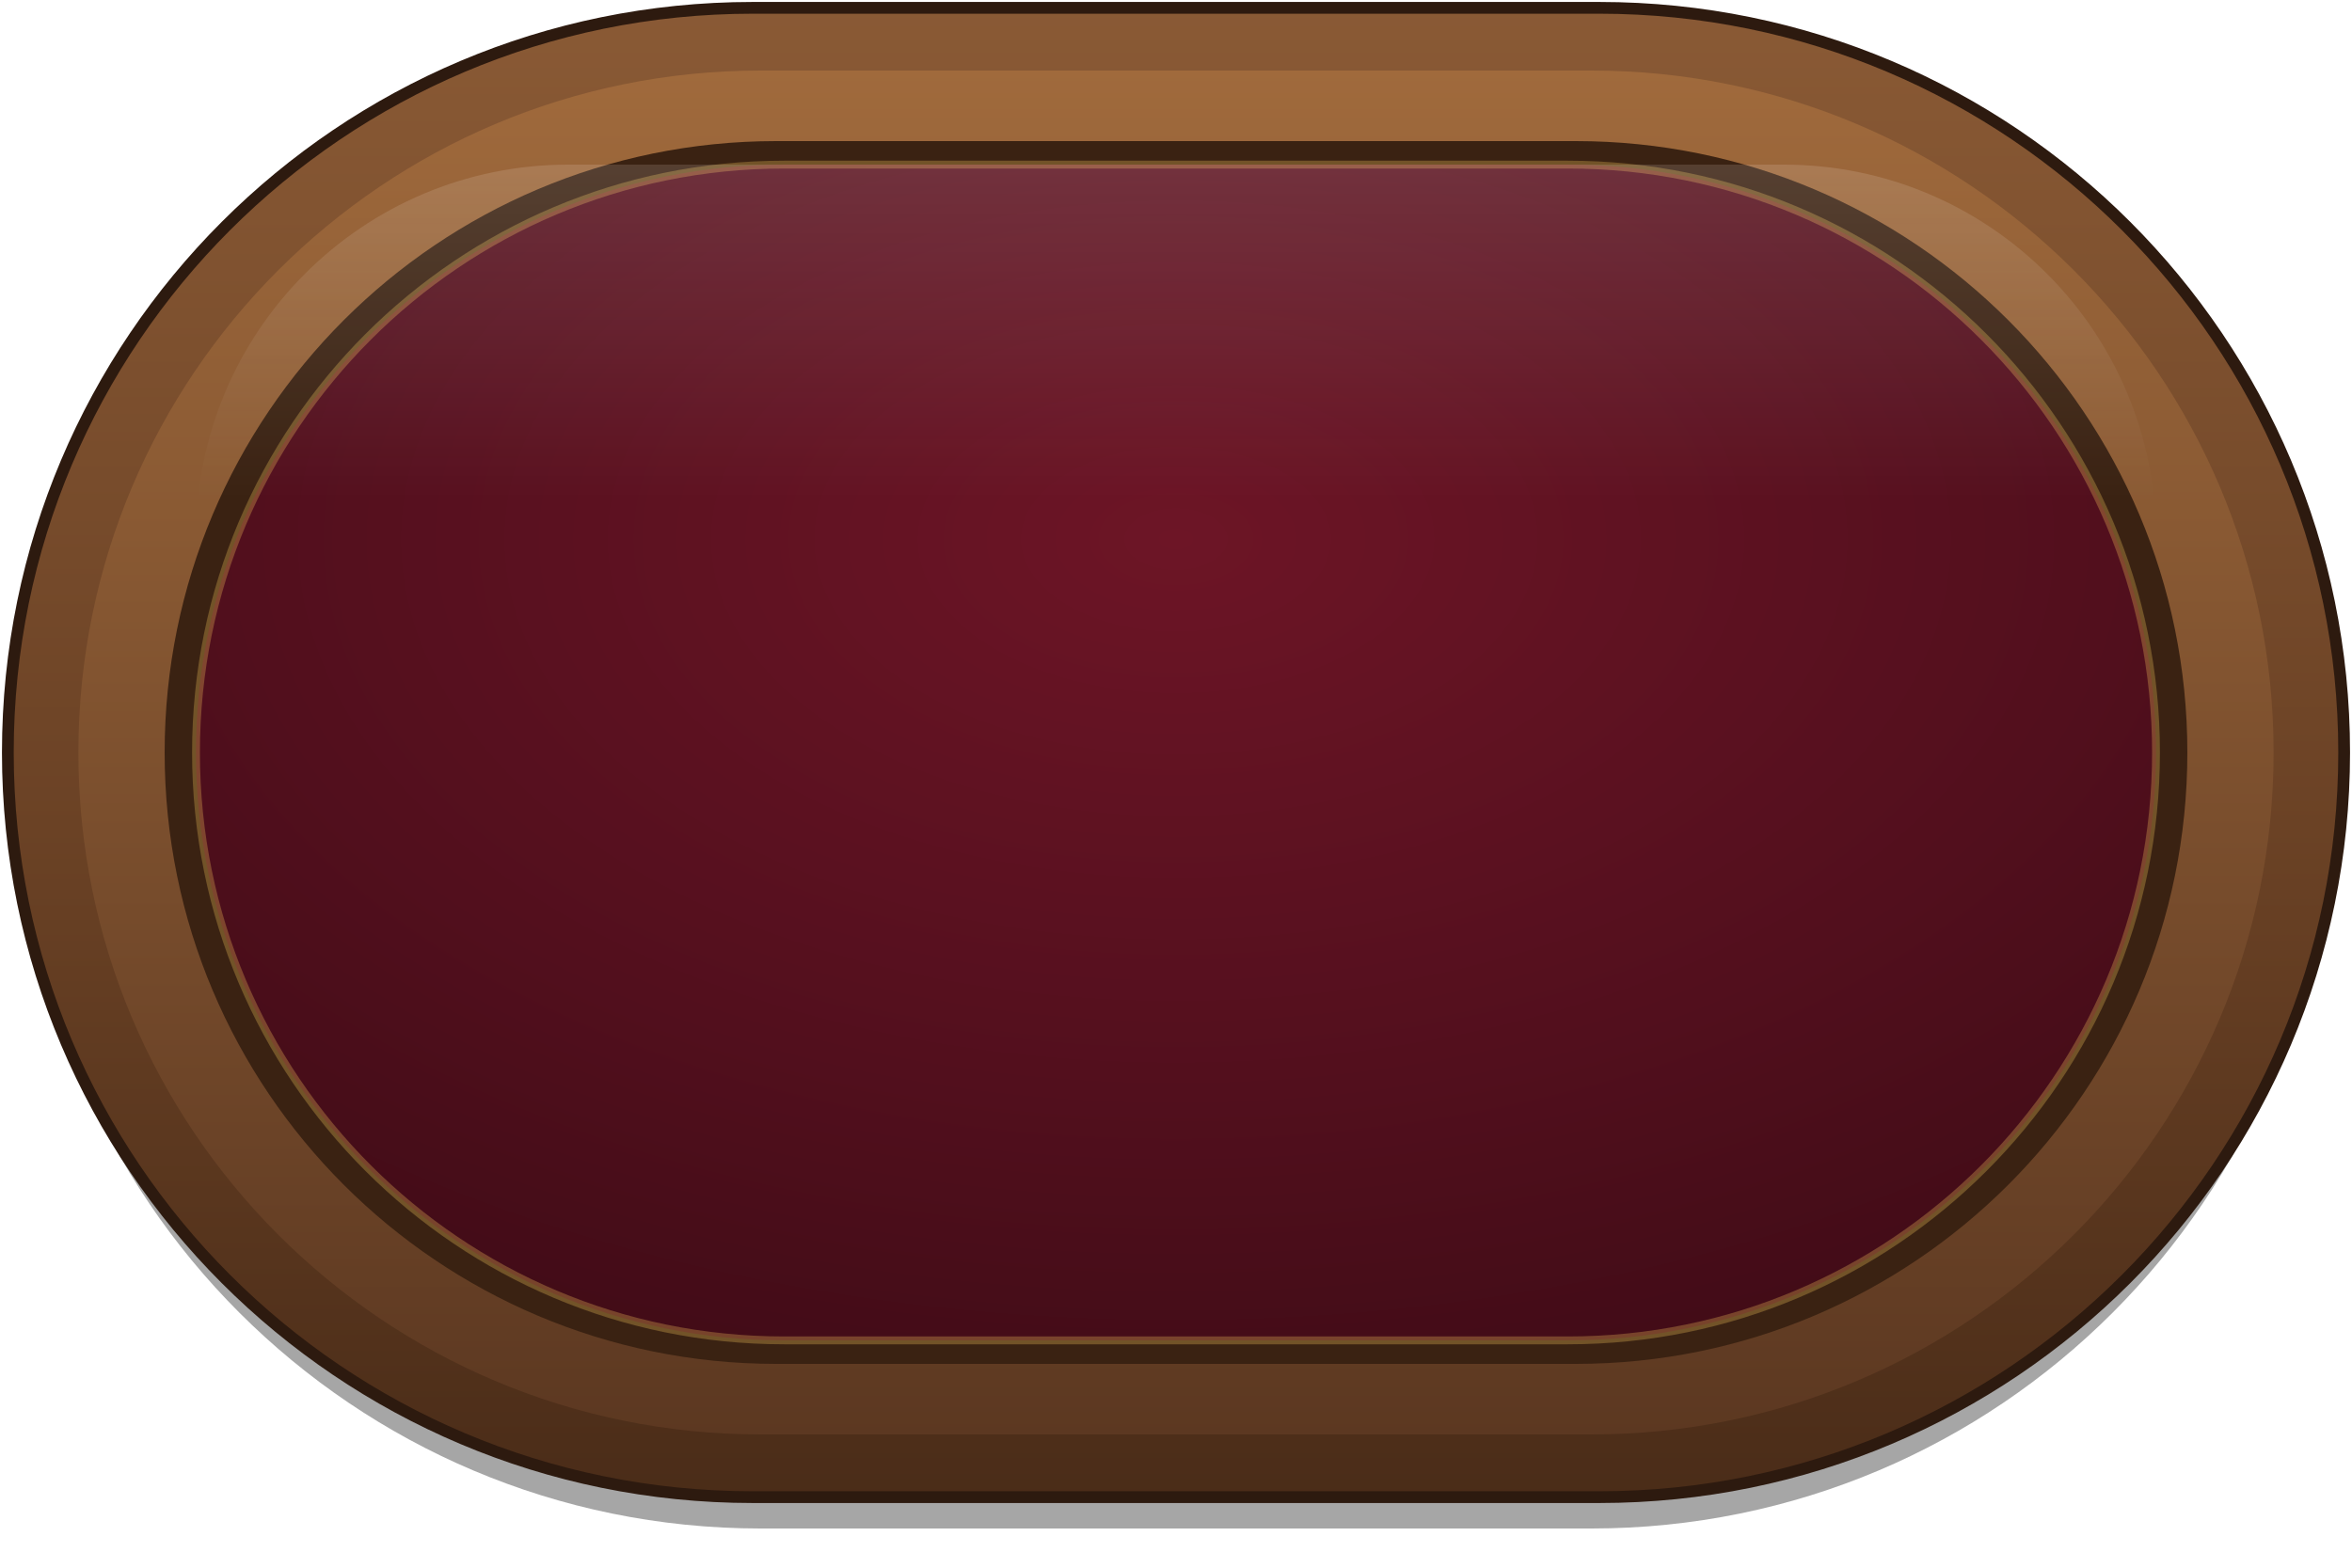
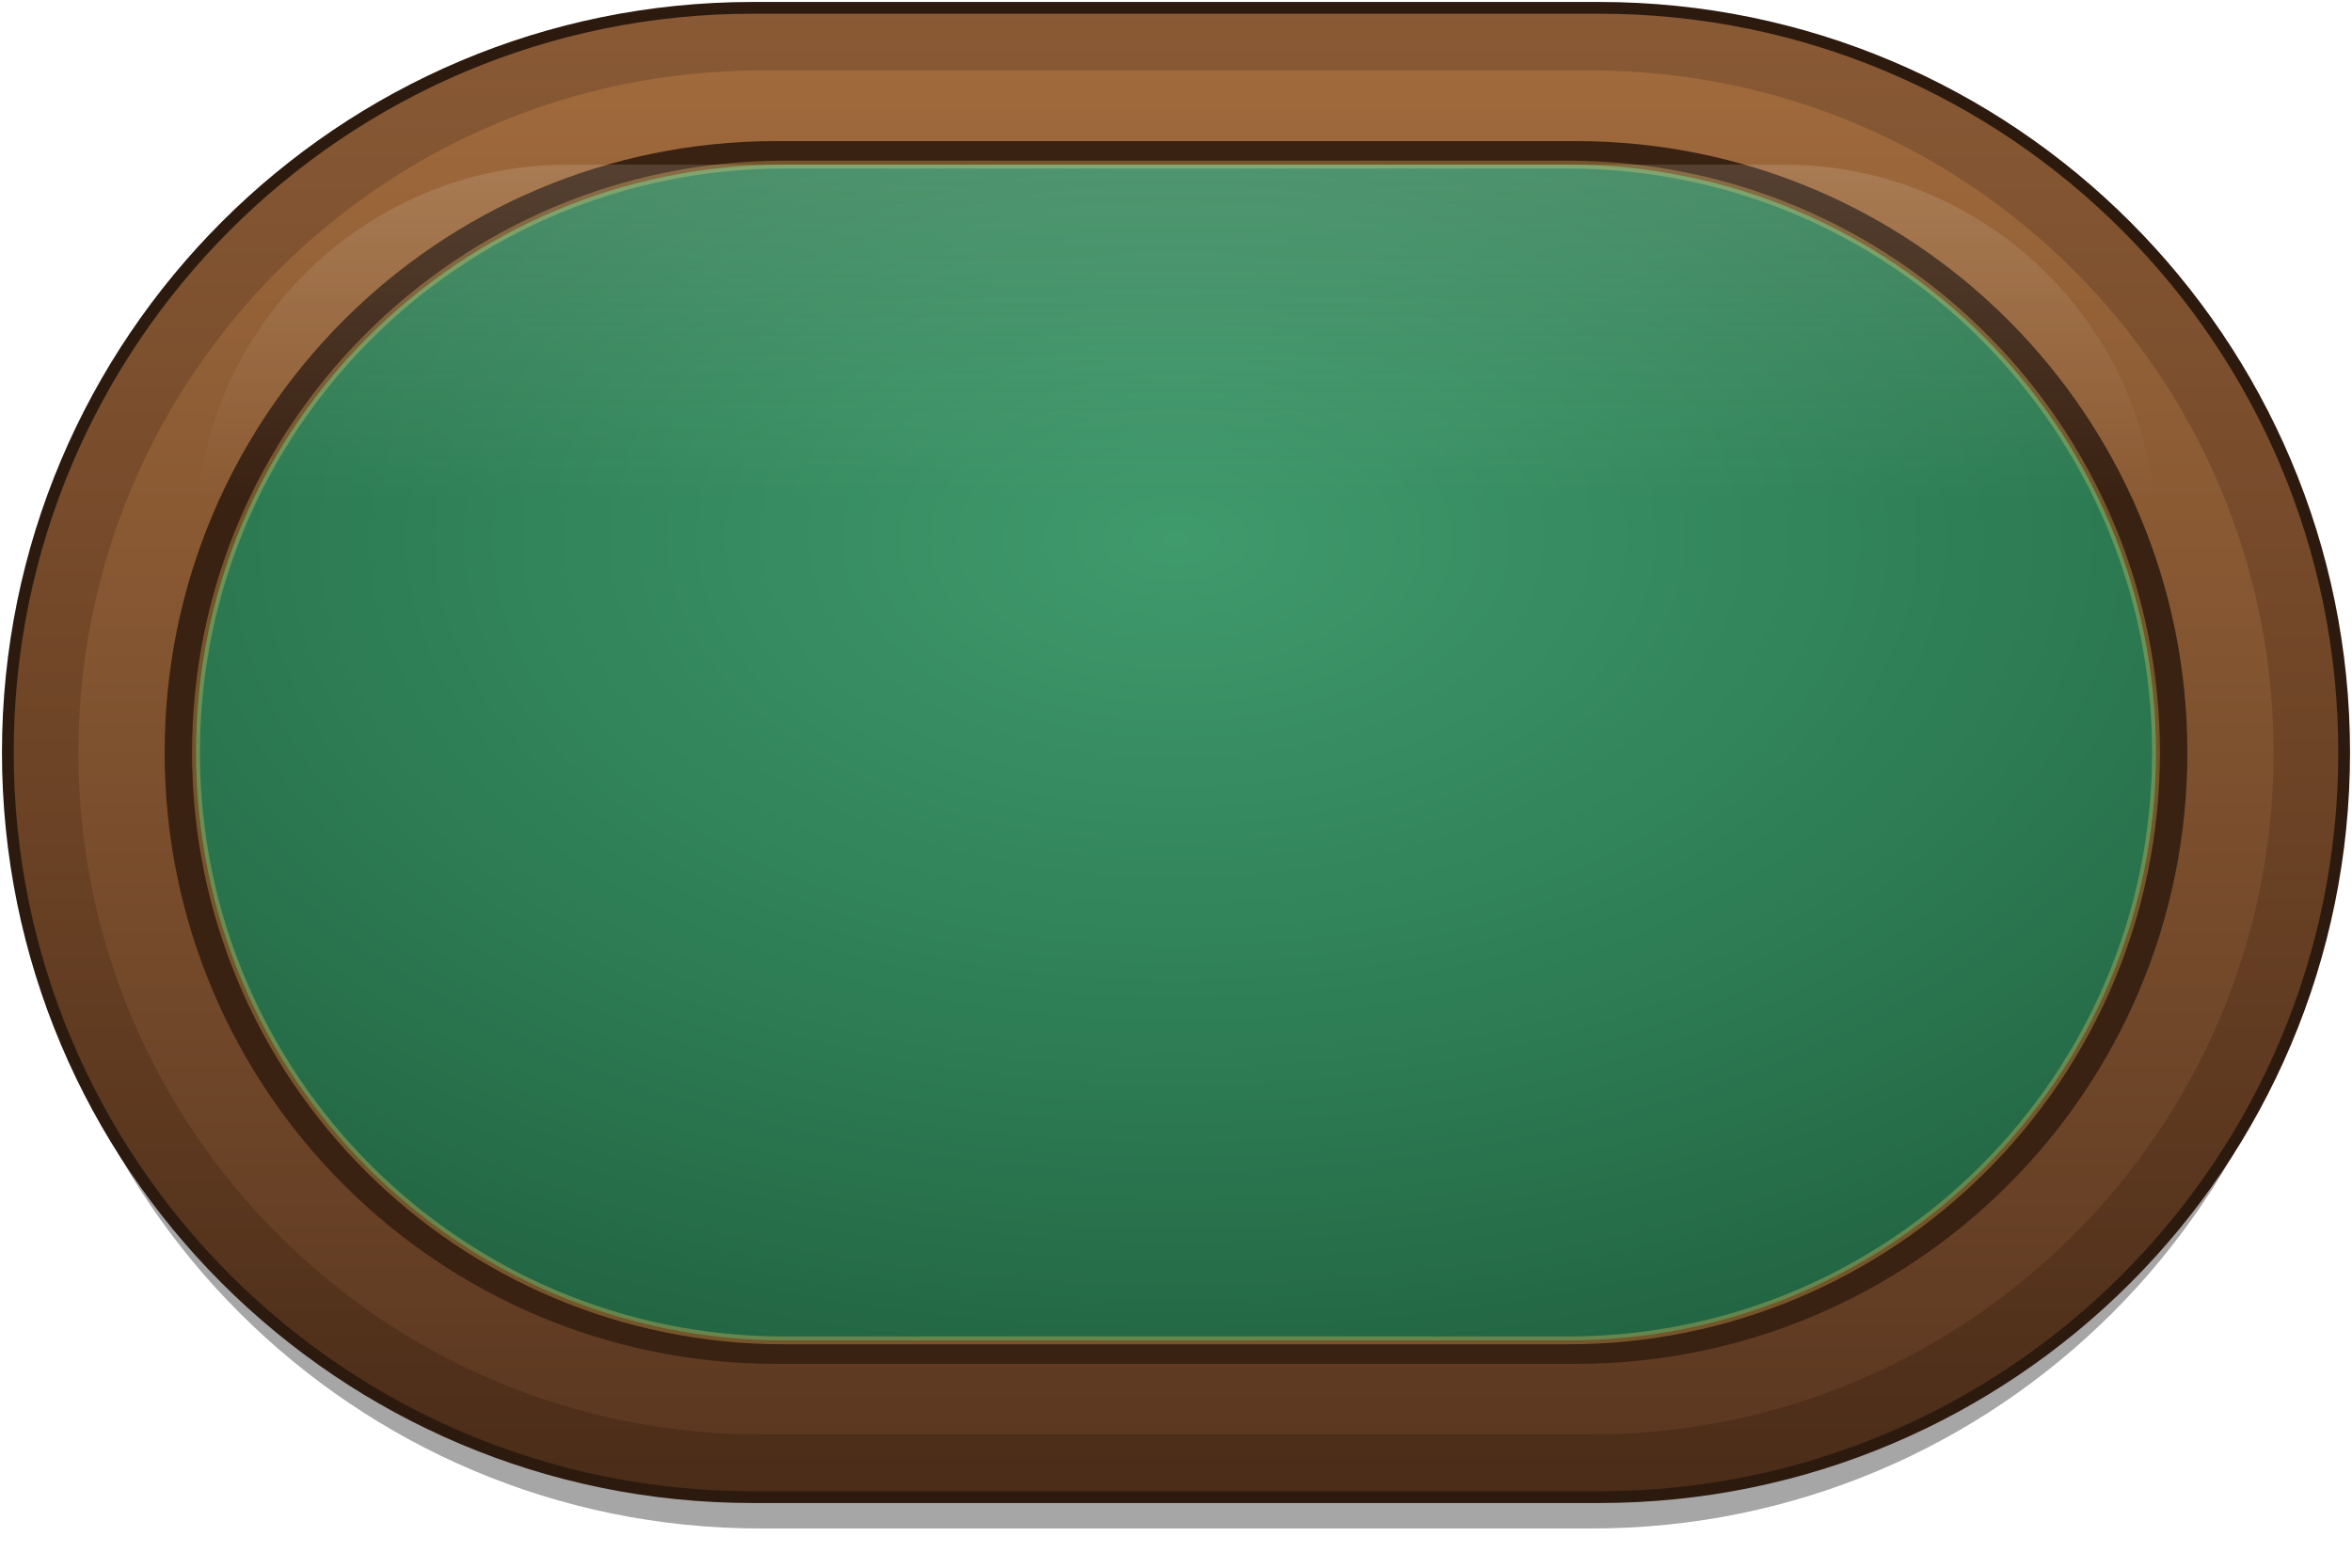
<svg xmlns="http://www.w3.org/2000/svg" viewBox="0 0 600 400">
  <defs>
    <linearGradient id="wood" x1="0" y1="0" x2="0" y2="1">
      <stop offset="0%" stop-color="#8a5a35" />
      <stop offset="55%" stop-color="#6b4225" />
      <stop offset="100%" stop-color="#4a2c18" />
    </linearGradient>
    <linearGradient id="rail" x1="0" y1="0" x2="0" y2="1">
      <stop offset="0%" stop-color="#a06a3c" />
      <stop offset="100%" stop-color="#5c3821" />
    </linearGradient>
    <radialGradient id="felt" cx="50%" cy="32%" r="85%">
-       <stop offset="0%" stop-color="#6d1526" />
-       <stop offset="55%" stop-color="#520f1d" />
-       <stop offset="100%" stop-color="#3a0a14" />
+       <stop offset="0%" stop-color="#3f9a6c" />
+       <stop offset="55%" stop-color="#2c7a52" />
+       <stop offset="100%" stop-color="#1d5a3b" />
    </radialGradient>
    <linearGradient id="sheen" x1="0" y1="0" x2="0" y2="1">
-       <stop offset="0%" stop-color="#fff6ee" stop-opacity=".14" />
-       <stop offset="45%" stop-color="#fff6ee" stop-opacity="0" />
+       <stop offset="0%" stop-color="#fbf8ec" stop-opacity=".14" />
+       <stop offset="45%" stop-color="#fbf8ec" stop-opacity="0" />
    </linearGradient>
  </defs>
  <rect x="6" y="14" width="588" height="376" rx="188" fill="#000" opacity=".35" />
  <rect x="2" y="2" width="596" height="380" rx="190" fill="url(#wood)" stroke="#2d1a0f" stroke-width="3" />
  <rect x="20" y="18" width="560" height="348" rx="174" fill="url(#rail)" />
  <rect x="42" y="36" width="516" height="312" rx="156" fill="#3a2212" />
  <rect x="50" y="42" width="500" height="300" rx="150" fill="url(#felt)" />
-   <rect x="50" y="42" width="500" height="300" rx="150" fill="none" stroke="#f3c65a" stroke-opacity=".3" stroke-width="2" />
+   <rect x="50" y="42" width="500" height="300" rx="150" fill="none" stroke="#ffd166" stroke-opacity=".3" stroke-width="2" />
  <rect x="50" y="42" width="500" height="190" rx="95" fill="url(#sheen)" />
</svg>
